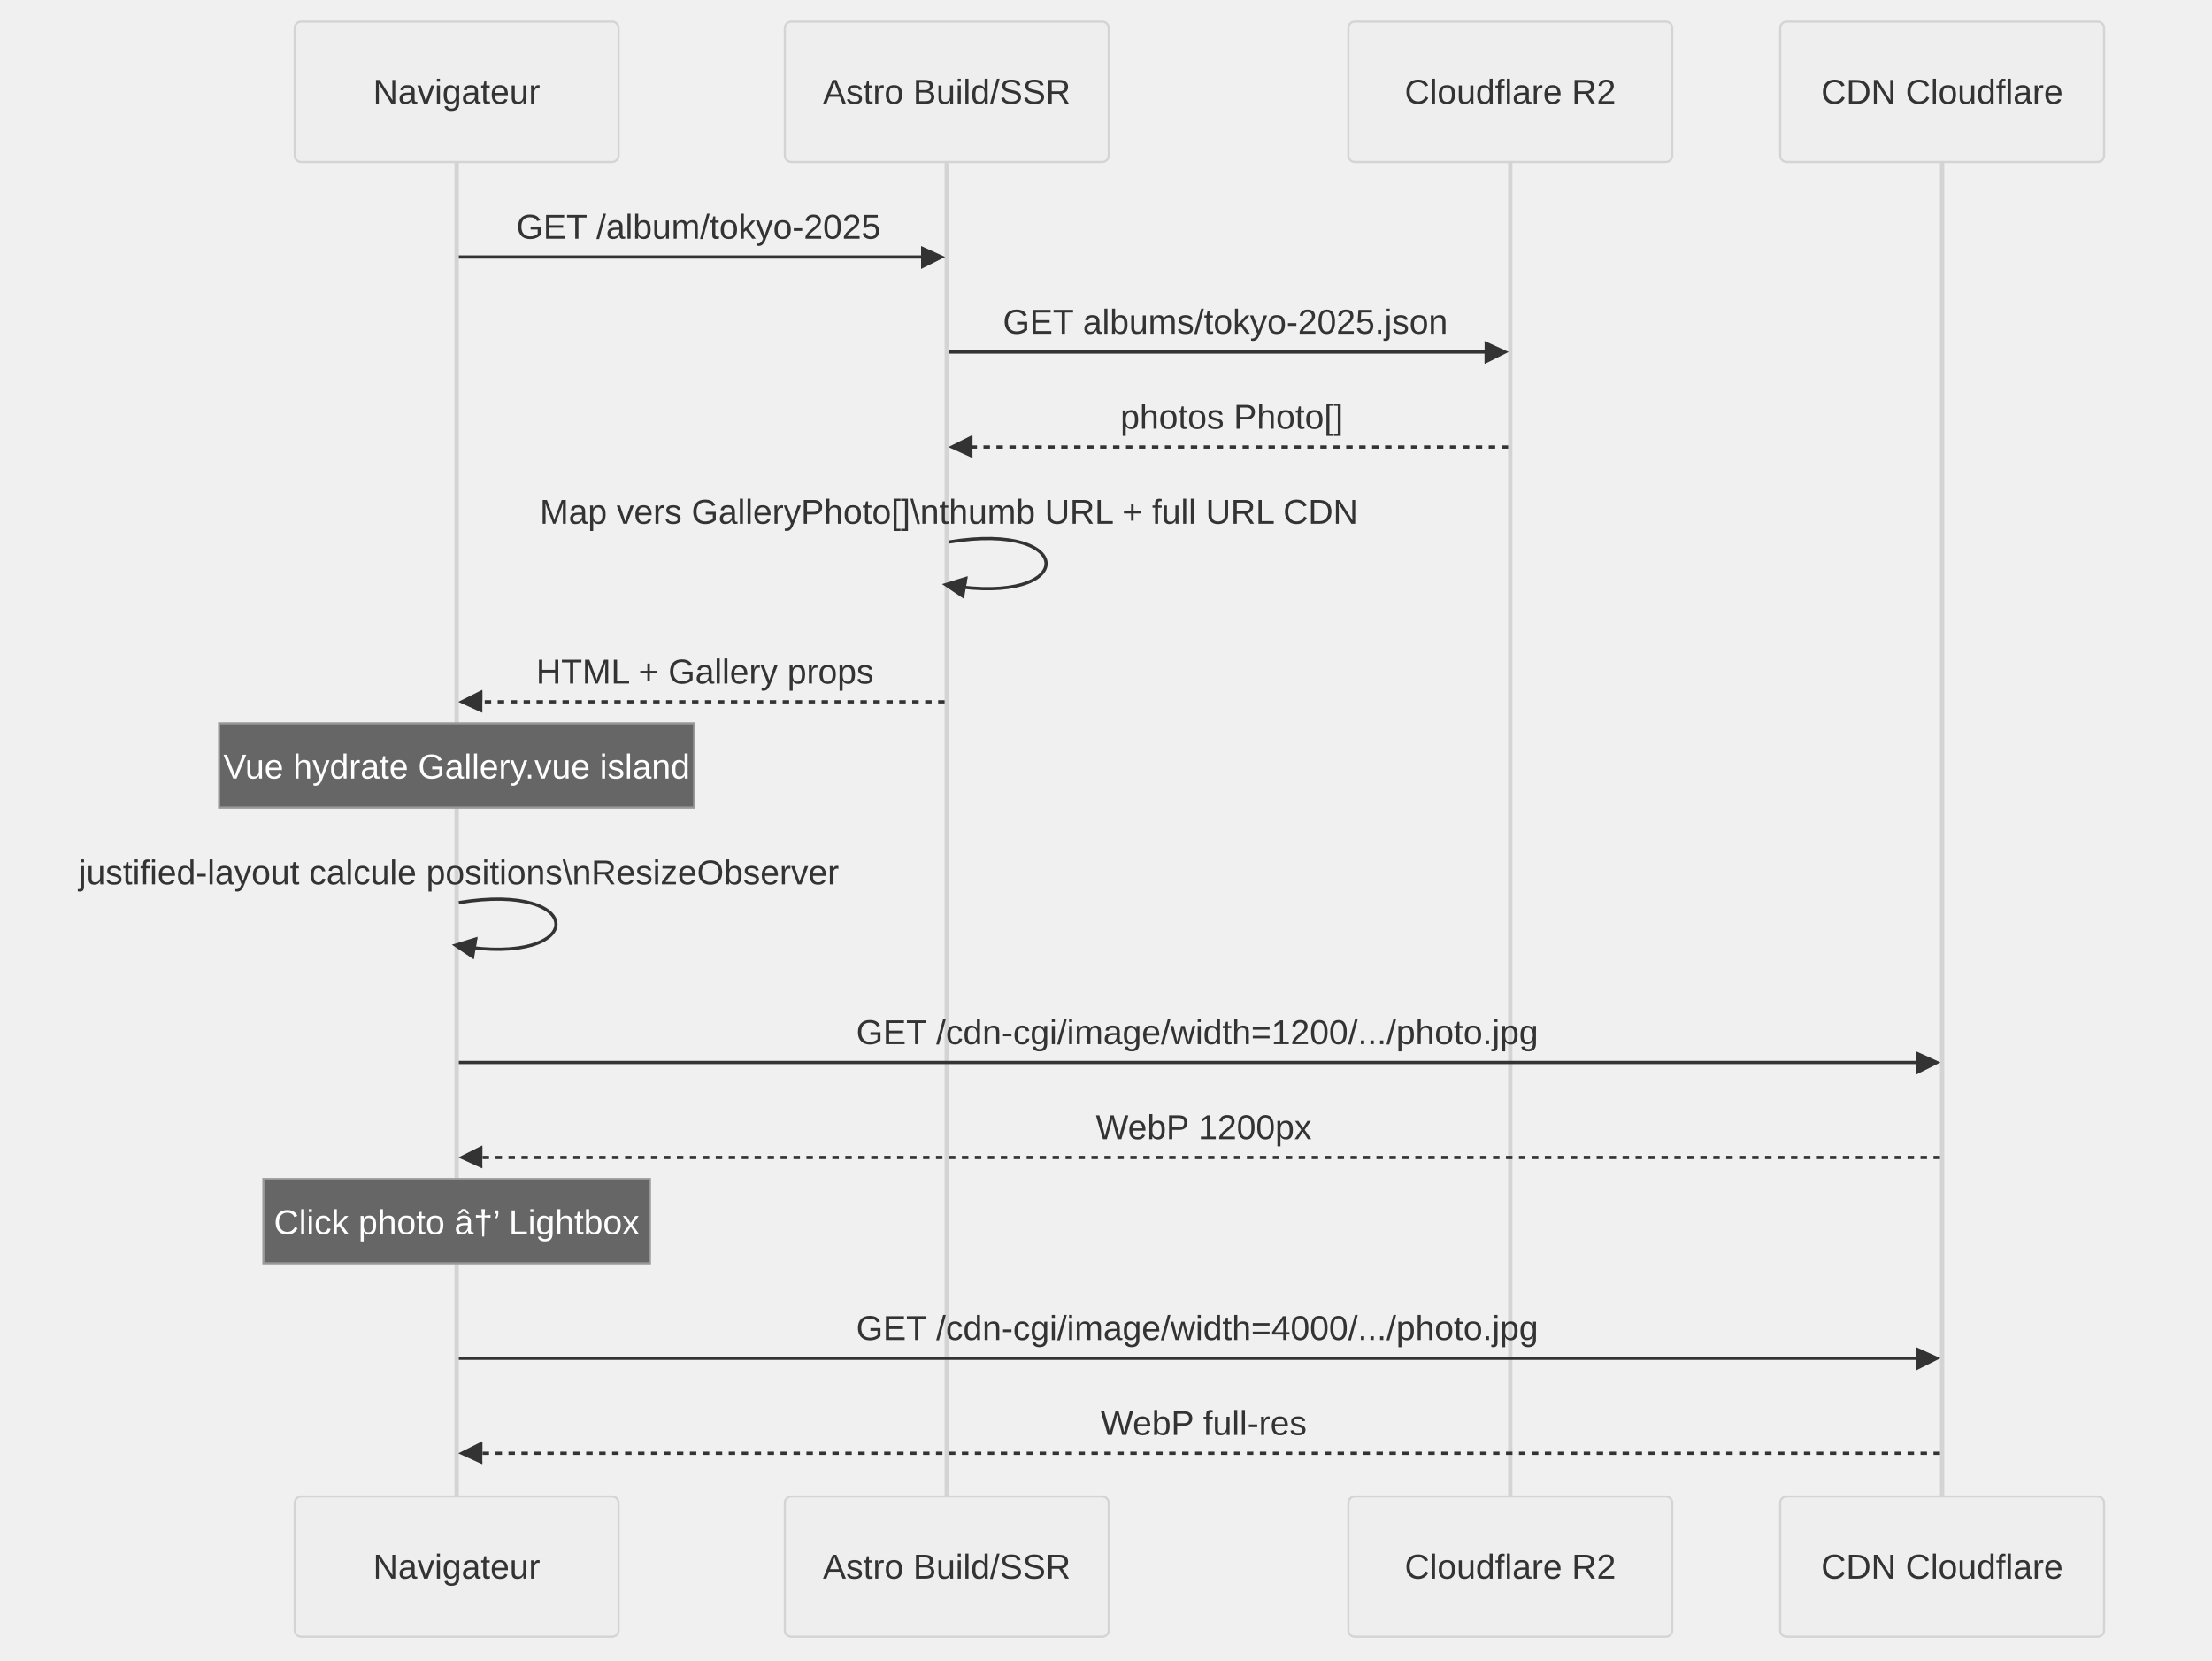
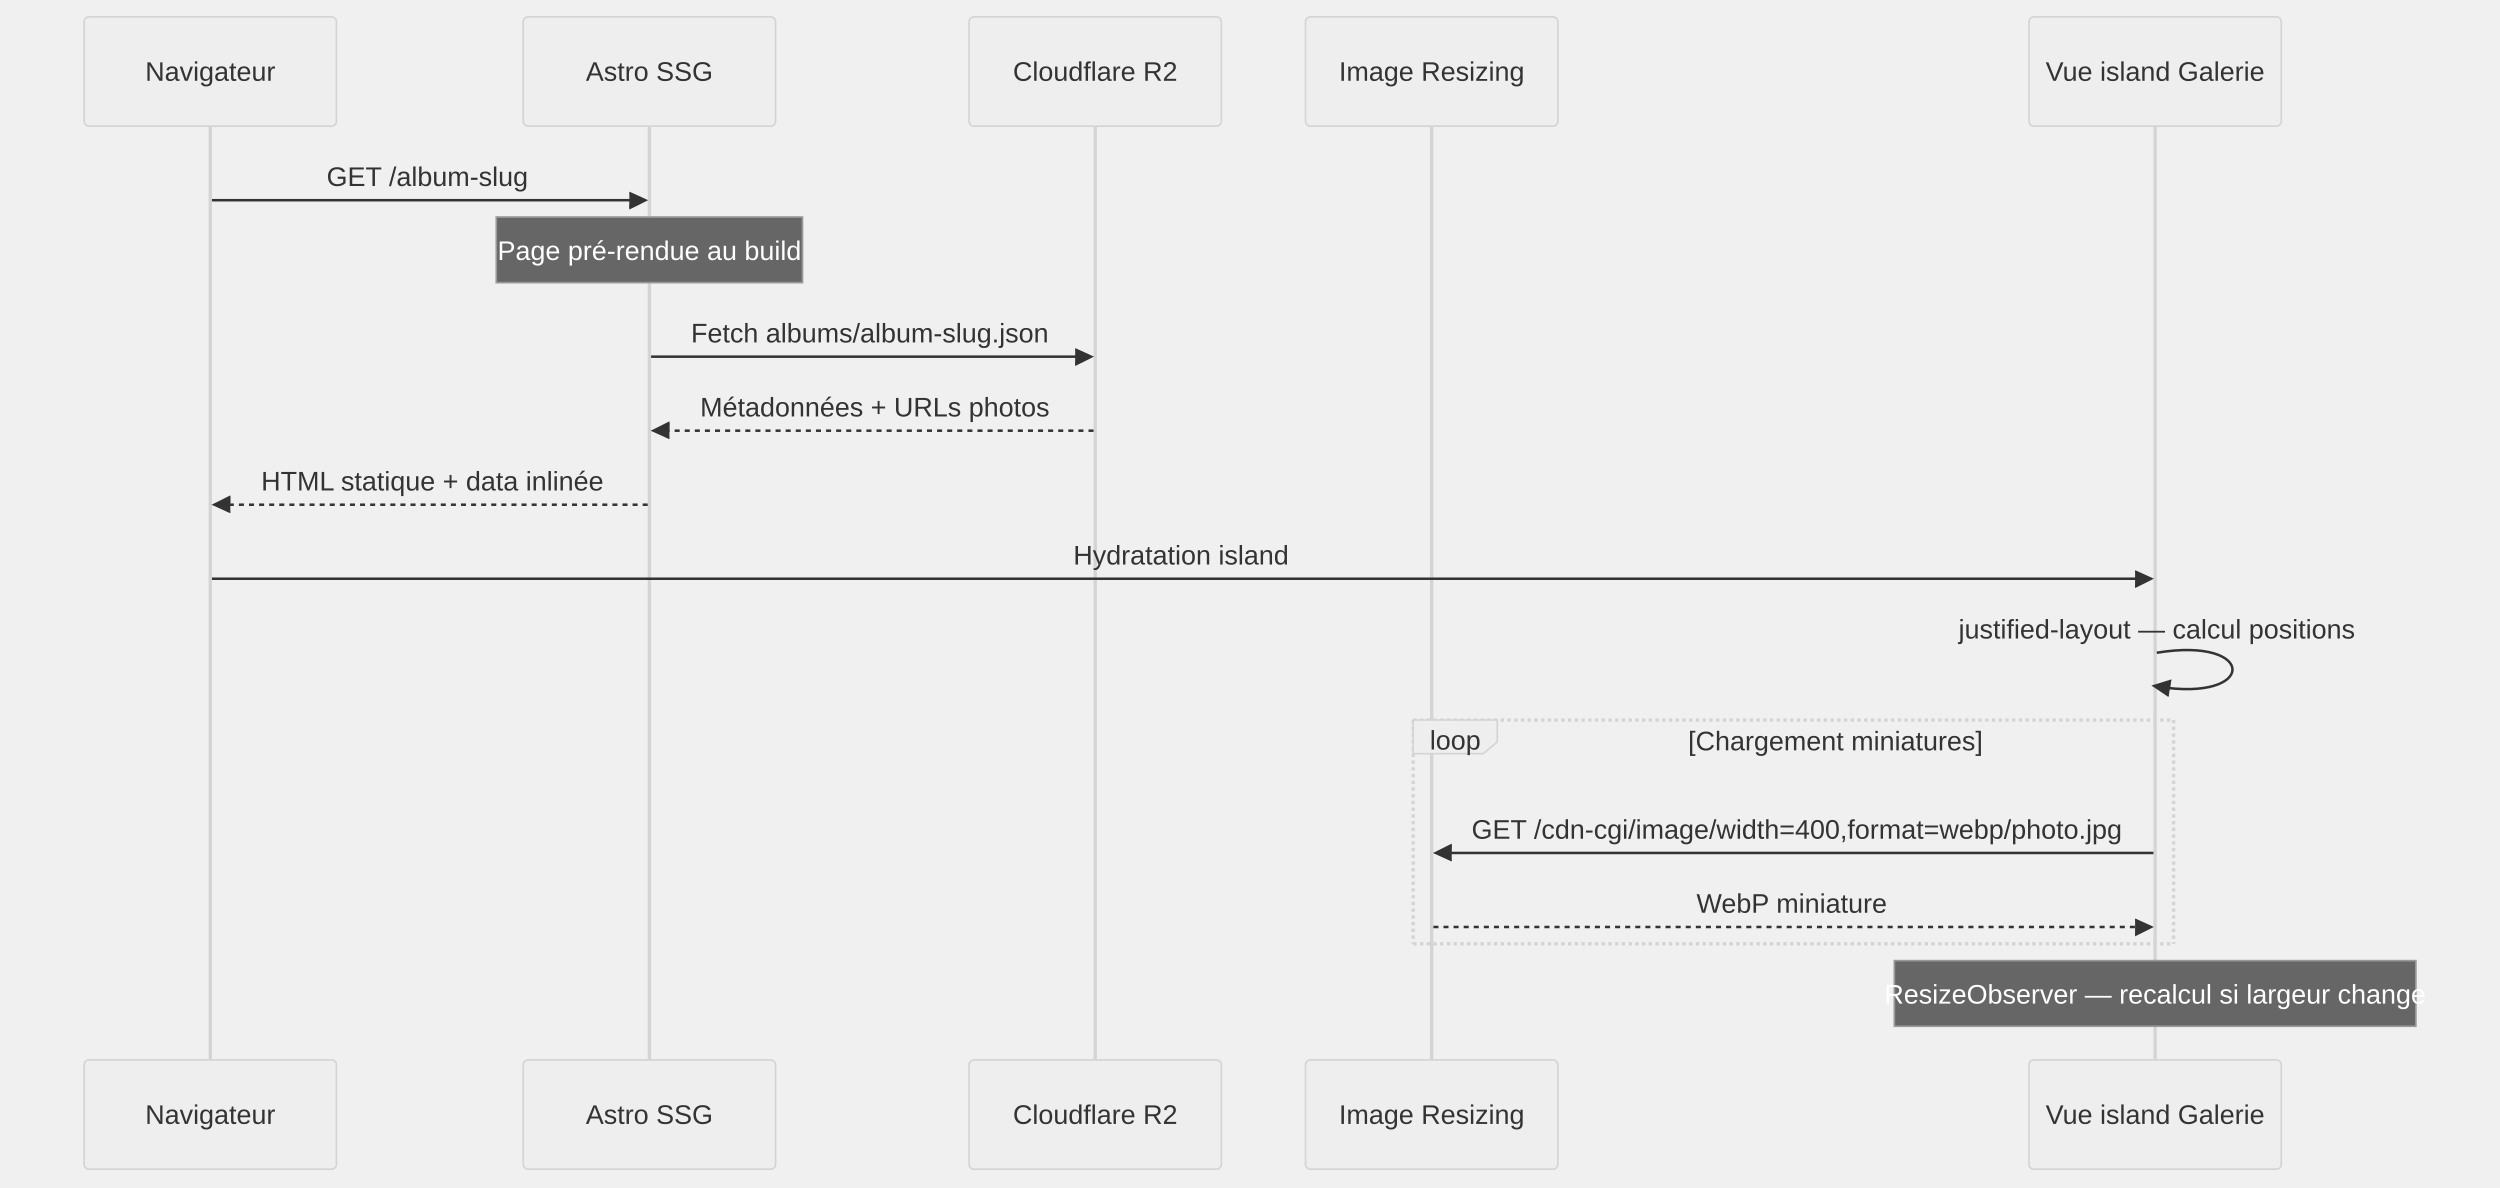
- <svg xmlns="http://www.w3.org/2000/svg" id="my-svg" width="100%" style="max-width: 1024.5px; background-color: transparent;" viewBox="-136.5 -10 1024.5 769" role="graphics-document document" aria-roledescription="sequence">
+ <svg xmlns="http://www.w3.org/2000/svg" id="my-svg" width="100%" style="max-width: 1486px; background-color: white;" viewBox="-50 -10 1486 706" role="graphics-document document" aria-roledescription="sequence">
  <g>
-     <rect x="688" y="683" fill="#eaeaea" stroke="#666" width="150" height="65" name="CDN" rx="3" ry="3" class="actor actor-bottom" />
-     <text x="763" y="715.5" dominant-baseline="central" alignment-baseline="central" class="actor actor-box" style="text-anchor: middle; font-size: 16px; font-weight: 400;">
-       <tspan x="763" dy="0">CDN Cloudflare</tspan>
+     <rect x="1156" y="620" fill="#eaeaea" stroke="#666" width="150" height="65" name="VUE" rx="3" ry="3" class="actor actor-bottom" />
+     <text x="1231" y="652.5" dominant-baseline="central" alignment-baseline="central" class="actor actor-box" style="text-anchor: middle; font-size: 16px; font-weight: 400;">
+       <tspan x="1231" dy="0">Vue island Galerie</tspan>
    </text>
  </g>
  <g>
-     <rect x="488" y="683" fill="#eaeaea" stroke="#666" width="150" height="65" name="R2" rx="3" ry="3" class="actor actor-bottom" />
-     <text x="563" y="715.5" dominant-baseline="central" alignment-baseline="central" class="actor actor-box" style="text-anchor: middle; font-size: 16px; font-weight: 400;">
-       <tspan x="563" dy="0">Cloudflare R2</tspan>
+     <rect x="726" y="620" fill="#eaeaea" stroke="#666" width="150" height="65" name="CF" rx="3" ry="3" class="actor actor-bottom" />
+     <text x="801" y="652.5" dominant-baseline="central" alignment-baseline="central" class="actor actor-box" style="text-anchor: middle; font-size: 16px; font-weight: 400;">
+       <tspan x="801" dy="0">Image Resizing</tspan>
    </text>
  </g>
  <g>
-     <rect x="227" y="683" fill="#eaeaea" stroke="#666" width="150" height="65" name="Astro" rx="3" ry="3" class="actor actor-bottom" />
-     <text x="302" y="715.5" dominant-baseline="central" alignment-baseline="central" class="actor actor-box" style="text-anchor: middle; font-size: 16px; font-weight: 400;">
-       <tspan x="302" dy="0">Astro Build/SSR</tspan>
+     <rect x="526" y="620" fill="#eaeaea" stroke="#666" width="150" height="65" name="R2" rx="3" ry="3" class="actor actor-bottom" />
+     <text x="601" y="652.5" dominant-baseline="central" alignment-baseline="central" class="actor actor-box" style="text-anchor: middle; font-size: 16px; font-weight: 400;">
+       <tspan x="601" dy="0">Cloudflare R2</tspan>
    </text>
  </g>
  <g>
-     <rect x="0" y="683" fill="#eaeaea" stroke="#666" width="150" height="65" name="Browser" rx="3" ry="3" class="actor actor-bottom" />
-     <text x="75" y="715.5" dominant-baseline="central" alignment-baseline="central" class="actor actor-box" style="text-anchor: middle; font-size: 16px; font-weight: 400;">
+     <rect x="261" y="620" fill="#eaeaea" stroke="#666" width="150" height="65" name="A" rx="3" ry="3" class="actor actor-bottom" />
+     <text x="336" y="652.5" dominant-baseline="central" alignment-baseline="central" class="actor actor-box" style="text-anchor: middle; font-size: 16px; font-weight: 400;">
+       <tspan x="336" dy="0">Astro SSG</tspan>
+     </text>
+   </g>
+   <g>
+     <rect x="0" y="620" fill="#eaeaea" stroke="#666" width="150" height="65" name="B" rx="3" ry="3" class="actor actor-bottom" />
+     <text x="75" y="652.5" dominant-baseline="central" alignment-baseline="central" class="actor actor-box" style="text-anchor: middle; font-size: 16px; font-weight: 400;">
      <tspan x="75" dy="0">Navigateur</tspan>
    </text>
  </g>
  <g>
-     <line id="actor3" x1="763" y1="65" x2="763" y2="683" class="actor-line 200" stroke-width="0.5px" stroke="#999" name="CDN" data-et="life-line" data-id="CDN" />
-     <g id="root-3" data-et="participant" data-type="participant" data-id="CDN">
-       <rect x="688" y="0" fill="#eaeaea" stroke="#666" width="150" height="65" name="CDN" rx="3" ry="3" class="actor actor-top" />
-       <text x="763" y="32.5" dominant-baseline="central" alignment-baseline="central" class="actor actor-box" style="text-anchor: middle; font-size: 16px; font-weight: 400;">
-         <tspan x="763" dy="0">CDN Cloudflare</tspan>
+     <line id="actor4" x1="1231" y1="65" x2="1231" y2="620" class="actor-line 200" stroke-width="0.5px" stroke="#999" name="VUE" data-et="life-line" data-id="VUE" />
+     <g id="root-4" data-et="participant" data-type="participant" data-id="VUE">
+       <rect x="1156" y="0" fill="#eaeaea" stroke="#666" width="150" height="65" name="VUE" rx="3" ry="3" class="actor actor-top" />
+       <text x="1231" y="32.5" dominant-baseline="central" alignment-baseline="central" class="actor actor-box" style="text-anchor: middle; font-size: 16px; font-weight: 400;">
+         <tspan x="1231" dy="0">Vue island Galerie</tspan>
      </text>
    </g>
  </g>
  <g>
-     <line id="actor2" x1="563" y1="65" x2="563" y2="683" class="actor-line 200" stroke-width="0.5px" stroke="#999" name="R2" data-et="life-line" data-id="R2" />
-     <g id="root-2" data-et="participant" data-type="participant" data-id="R2">
-       <rect x="488" y="0" fill="#eaeaea" stroke="#666" width="150" height="65" name="R2" rx="3" ry="3" class="actor actor-top" />
-       <text x="563" y="32.5" dominant-baseline="central" alignment-baseline="central" class="actor actor-box" style="text-anchor: middle; font-size: 16px; font-weight: 400;">
-         <tspan x="563" dy="0">Cloudflare R2</tspan>
+     <line id="actor3" x1="801" y1="65" x2="801" y2="620" class="actor-line 200" stroke-width="0.5px" stroke="#999" name="CF" data-et="life-line" data-id="CF" />
+     <g id="root-3" data-et="participant" data-type="participant" data-id="CF">
+       <rect x="726" y="0" fill="#eaeaea" stroke="#666" width="150" height="65" name="CF" rx="3" ry="3" class="actor actor-top" />
+       <text x="801" y="32.5" dominant-baseline="central" alignment-baseline="central" class="actor actor-box" style="text-anchor: middle; font-size: 16px; font-weight: 400;">
+         <tspan x="801" dy="0">Image Resizing</tspan>
      </text>
    </g>
  </g>
  <g>
-     <line id="actor1" x1="302" y1="65" x2="302" y2="683" class="actor-line 200" stroke-width="0.5px" stroke="#999" name="Astro" data-et="life-line" data-id="Astro" />
-     <g id="root-1" data-et="participant" data-type="participant" data-id="Astro">
-       <rect x="227" y="0" fill="#eaeaea" stroke="#666" width="150" height="65" name="Astro" rx="3" ry="3" class="actor actor-top" />
-       <text x="302" y="32.5" dominant-baseline="central" alignment-baseline="central" class="actor actor-box" style="text-anchor: middle; font-size: 16px; font-weight: 400;">
-         <tspan x="302" dy="0">Astro Build/SSR</tspan>
+     <line id="actor2" x1="601" y1="65" x2="601" y2="620" class="actor-line 200" stroke-width="0.5px" stroke="#999" name="R2" data-et="life-line" data-id="R2" />
+     <g id="root-2" data-et="participant" data-type="participant" data-id="R2">
+       <rect x="526" y="0" fill="#eaeaea" stroke="#666" width="150" height="65" name="R2" rx="3" ry="3" class="actor actor-top" />
+       <text x="601" y="32.5" dominant-baseline="central" alignment-baseline="central" class="actor actor-box" style="text-anchor: middle; font-size: 16px; font-weight: 400;">
+         <tspan x="601" dy="0">Cloudflare R2</tspan>
      </text>
    </g>
  </g>
  <g>
-     <line id="actor0" x1="75" y1="65" x2="75" y2="683" class="actor-line 200" stroke-width="0.5px" stroke="#999" name="Browser" data-et="life-line" data-id="Browser" />
-     <g id="root-0" data-et="participant" data-type="participant" data-id="Browser">
-       <rect x="0" y="0" fill="#eaeaea" stroke="#666" width="150" height="65" name="Browser" rx="3" ry="3" class="actor actor-top" />
+     <line id="actor1" x1="336" y1="65" x2="336" y2="620" class="actor-line 200" stroke-width="0.5px" stroke="#999" name="A" data-et="life-line" data-id="A" />
+     <g id="root-1" data-et="participant" data-type="participant" data-id="A">
+       <rect x="261" y="0" fill="#eaeaea" stroke="#666" width="150" height="65" name="A" rx="3" ry="3" class="actor actor-top" />
+       <text x="336" y="32.5" dominant-baseline="central" alignment-baseline="central" class="actor actor-box" style="text-anchor: middle; font-size: 16px; font-weight: 400;">
+         <tspan x="336" dy="0">Astro SSG</tspan>
+       </text>
+     </g>
+   </g>
+   <g>
+     <line id="actor0" x1="75" y1="65" x2="75" y2="620" class="actor-line 200" stroke-width="0.5px" stroke="#999" name="B" data-et="life-line" data-id="B" />
+     <g id="root-0" data-et="participant" data-type="participant" data-id="B">
+       <rect x="0" y="0" fill="#eaeaea" stroke="#666" width="150" height="65" name="B" rx="3" ry="3" class="actor actor-top" />
      <text x="75" y="32.5" dominant-baseline="central" alignment-baseline="central" class="actor actor-box" style="text-anchor: middle; font-size: 16px; font-weight: 400;">
        <tspan x="75" dy="0">Navigateur</tspan>
      </text>
    </g>
  </g>
  <style>#my-svg{font-family:"trebuchet ms",verdana,arial,sans-serif;font-size:16px;fill:#000000;}@keyframes edge-animation-frame{from{stroke-dashoffset:0;}}@keyframes dash{to{stroke-dashoffset:0;}}#my-svg .edge-animation-slow{stroke-dasharray:9,5!important;stroke-dashoffset:900;animation:dash 50s linear infinite;stroke-linecap:round;}#my-svg .edge-animation-fast{stroke-dasharray:9,5!important;stroke-dashoffset:900;animation:dash 20s linear infinite;stroke-linecap:round;}#my-svg .error-icon{fill:#552222;}#my-svg .error-text{fill:#552222;stroke:#552222;}#my-svg .edge-thickness-normal{stroke-width:1px;}#my-svg .edge-thickness-thick{stroke-width:3.5px;}#my-svg .edge-pattern-solid{stroke-dasharray:0;}#my-svg .edge-thickness-invisible{stroke-width:0;fill:none;}#my-svg .edge-pattern-dashed{stroke-dasharray:3;}#my-svg .edge-pattern-dotted{stroke-dasharray:2;}#my-svg .marker{fill:#666;stroke:#666;}#my-svg .marker.cross{stroke:#666;}#my-svg svg{font-family:"trebuchet ms",verdana,arial,sans-serif;font-size:16px;}#my-svg p{margin:0;}#my-svg .actor{stroke:hsl(0, 0%, 83%);fill:#eee;stroke-width:1;}#my-svg rect.actor.outer-path[data-look="neo"]{filter:drop-shadow( 1px 2px 2px rgba(185,185,185,1));}#my-svg rect.note[data-look="neo"]{stroke:#999;fill:#666;filter:drop-shadow( 1px 2px 2px rgba(185,185,185,1));}#my-svg text.actor&gt;tspan{fill:#333;stroke:none;}#my-svg .actor-line{stroke:hsl(0, 0%, 83%);}#my-svg .innerArc{stroke-width:1.5;stroke-dasharray:none;}#my-svg .messageLine0{stroke-width:1.5;stroke-dasharray:none;stroke:#333;}#my-svg .messageLine1{stroke-width:1.5;stroke-dasharray:2,2;stroke:#333;}#my-svg [id$="-arrowhead"] path{fill:#333;stroke:#333;}#my-svg .sequenceNumber{fill:white;}#my-svg [id$="-sequencenumber"]{fill:#333;}#my-svg [id$="-crosshead"] path{fill:#333;stroke:#333;}#my-svg .messageText{fill:#333;stroke:none;}#my-svg .labelBox{stroke:hsl(0, 0%, 83%);fill:#eee;filter:none;}#my-svg .labelText,#my-svg .labelText&gt;tspan{fill:#333;stroke:none;}#my-svg .loopText,#my-svg .loopText&gt;tspan{fill:#333;stroke:none;}#my-svg .sectionTitle,#my-svg .sectionTitle&gt;tspan{fill:#333;stroke:none;}#my-svg .loopLine{stroke-width:2px;stroke-dasharray:2,2;stroke:hsl(0, 0%, 83%);fill:hsl(0, 0%, 83%);}#my-svg .note{stroke:#999;fill:#666;}#my-svg .noteText,#my-svg .noteText&gt;tspan{fill:#fff;stroke:none;font-weight:normal;}#my-svg .activation0{fill:#f4f4f4;stroke:#666;}#my-svg .activation1{fill:#f4f4f4;stroke:#666;}#my-svg .activation2{fill:#f4f4f4;stroke:#666;}#my-svg .actorPopupMenu{position:absolute;}#my-svg .actorPopupMenuPanel{position:absolute;fill:#eee;box-shadow:0px 8px 16px 0px rgba(0,0,0,0.2);filter:drop-shadow(3px 5px 2px rgb(0 0 0 / 0.4));}#my-svg .actor-man circle,#my-svg line{fill:#eee;stroke-width:2px;}#my-svg g rect.rect{filter:drop-shadow( 1px 2px 2px rgba(185,185,185,1));stroke:#999;}#my-svg .node .neo-node{stroke:#999;}#my-svg [data-look="neo"].node rect,#my-svg [data-look="neo"].cluster rect,#my-svg [data-look="neo"].node polygon{stroke:url(#my-svg-gradient);filter:drop-shadow( 1px 2px 2px rgba(185,185,185,1));}#my-svg [data-look="neo"].node path{stroke:url(#my-svg-gradient);stroke-width:1px;}#my-svg [data-look="neo"].node .outer-path{filter:drop-shadow( 1px 2px 2px rgba(185,185,185,1));}#my-svg [data-look="neo"].node .neo-line path{stroke:#999;filter:none;}#my-svg [data-look="neo"].node circle{stroke:url(#my-svg-gradient);filter:drop-shadow( 1px 2px 2px rgba(185,185,185,1));}#my-svg [data-look="neo"].node circle .state-start{fill:#000000;}#my-svg [data-look="neo"].icon-shape .icon{fill:url(#my-svg-gradient);filter:drop-shadow( 1px 2px 2px rgba(185,185,185,1));}#my-svg [data-look="neo"].icon-shape .icon-neo path{stroke:url(#my-svg-gradient);filter:drop-shadow( 1px 2px 2px rgba(185,185,185,1));}#my-svg :root{--mermaid-font-family:"trebuchet ms",verdana,arial,sans-serif;}</style>
  <g />
  <defs>
    <symbol id="my-svg-computer" width="24" height="24">
      <path transform="scale(.5)" d="M2 2v13h20v-13h-20zm18 11h-16v-9h16v9zm-10.228 6l.466-1h3.524l.467 1h-4.457zm14.228 3h-24l2-6h2.104l-1.33 4h18.45l-1.297-4h2.073l2 6zm-5-10h-14v-7h14v7z" />
    </symbol>
  </defs>
  <defs>
    <symbol id="my-svg-database" fill-rule="evenodd" clip-rule="evenodd">
      <path transform="scale(.5)" d="M12.258.001l.256.004.255.005.253.008.251.01.249.012.247.015.246.016.242.019.241.02.239.023.236.024.233.027.231.028.229.031.225.032.223.034.22.036.217.038.214.04.211.041.208.043.205.045.201.046.198.048.194.05.191.051.187.053.183.054.18.056.175.057.172.059.168.06.163.061.16.063.155.064.15.066.074.033.073.033.071.034.07.034.069.035.068.035.067.035.066.035.064.036.064.036.062.036.06.036.06.037.058.037.058.037.055.038.055.038.053.038.052.038.051.039.05.039.048.039.047.039.045.04.044.04.043.04.041.04.04.041.039.041.037.041.036.041.034.041.033.042.032.042.03.042.029.042.027.042.026.043.024.043.023.043.021.043.02.043.018.044.017.043.015.044.013.044.012.044.011.045.009.044.007.045.006.045.004.045.002.045.001.045v17l-.001.045-.002.045-.004.045-.006.045-.007.045-.009.044-.011.045-.012.044-.013.044-.015.044-.017.043-.018.044-.02.043-.021.043-.023.043-.024.043-.026.043-.027.042-.029.042-.03.042-.032.042-.033.042-.034.041-.036.041-.037.041-.039.041-.04.041-.041.04-.043.04-.044.04-.045.04-.047.039-.048.039-.05.039-.051.039-.052.038-.053.038-.055.038-.055.038-.058.037-.058.037-.06.037-.06.036-.062.036-.064.036-.064.036-.066.035-.067.035-.068.035-.069.035-.07.034-.071.034-.073.033-.074.033-.15.066-.155.064-.16.063-.163.061-.168.06-.172.059-.175.057-.18.056-.183.054-.187.053-.191.051-.194.05-.198.048-.201.046-.205.045-.208.043-.211.041-.214.04-.217.038-.22.036-.223.034-.225.032-.229.031-.231.028-.233.027-.236.024-.239.023-.241.02-.242.019-.246.016-.247.015-.249.012-.251.01-.253.008-.255.005-.256.004-.258.001-.258-.001-.256-.004-.255-.005-.253-.008-.251-.01-.249-.012-.247-.015-.245-.016-.243-.019-.241-.02-.238-.023-.236-.024-.234-.027-.231-.028-.228-.031-.226-.032-.223-.034-.22-.036-.217-.038-.214-.04-.211-.041-.208-.043-.204-.045-.201-.046-.198-.048-.195-.05-.19-.051-.187-.053-.184-.054-.179-.056-.176-.057-.172-.059-.167-.06-.164-.061-.159-.063-.155-.064-.151-.066-.074-.033-.072-.033-.072-.034-.07-.034-.069-.035-.068-.035-.067-.035-.066-.035-.064-.036-.063-.036-.062-.036-.061-.036-.06-.037-.058-.037-.057-.037-.056-.038-.055-.038-.053-.038-.052-.038-.051-.039-.049-.039-.049-.039-.046-.039-.046-.04-.044-.04-.043-.04-.041-.04-.04-.041-.039-.041-.037-.041-.036-.041-.034-.041-.033-.042-.032-.042-.03-.042-.029-.042-.027-.042-.026-.043-.024-.043-.023-.043-.021-.043-.02-.043-.018-.044-.017-.043-.015-.044-.013-.044-.012-.044-.011-.045-.009-.044-.007-.045-.006-.045-.004-.045-.002-.045-.001-.045v-17l.001-.045.002-.045.004-.045.006-.045.007-.045.009-.044.011-.045.012-.044.013-.044.015-.044.017-.043.018-.044.02-.043.021-.043.023-.043.024-.043.026-.043.027-.042.029-.042.03-.042.032-.042.033-.042.034-.041.036-.041.037-.041.039-.041.04-.041.041-.04.043-.04.044-.04.046-.04.046-.039.049-.039.049-.039.051-.039.052-.038.053-.038.055-.038.056-.038.057-.037.058-.037.06-.037.061-.036.062-.036.063-.036.064-.036.066-.035.067-.035.068-.035.069-.035.07-.034.072-.034.072-.033.074-.033.151-.066.155-.064.159-.063.164-.061.167-.06.172-.059.176-.057.179-.056.184-.054.187-.053.19-.051.195-.05.198-.048.201-.046.204-.045.208-.043.211-.041.214-.04.217-.038.22-.036.223-.034.226-.032.228-.031.231-.028.234-.027.236-.024.238-.023.241-.02.243-.019.245-.016.247-.015.249-.012.251-.01.253-.008.255-.005.256-.004.258-.001.258.001zm-9.258 20.499v.01l.001.021.003.021.004.022.005.021.006.022.007.022.009.023.01.022.011.023.012.023.013.023.015.023.016.024.017.023.018.024.019.024.021.024.022.025.023.024.024.025.052.049.056.05.061.051.066.051.07.051.075.051.079.052.084.052.088.052.092.052.097.052.102.051.105.052.11.052.114.051.119.051.123.051.127.05.131.05.135.05.139.048.144.049.147.047.152.047.155.047.16.045.163.045.167.043.171.043.176.041.178.041.183.039.187.039.19.037.194.035.197.035.202.033.204.031.209.03.212.029.216.027.219.025.222.024.226.021.23.02.233.018.236.016.24.015.243.012.246.01.249.008.253.005.256.004.259.001.26-.001.257-.004.254-.005.25-.008.247-.011.244-.012.241-.014.237-.016.233-.018.231-.021.226-.021.224-.024.22-.026.216-.027.212-.028.21-.031.205-.031.202-.034.198-.034.194-.036.191-.037.187-.039.183-.04.179-.04.175-.042.172-.043.168-.044.163-.045.16-.046.155-.046.152-.047.148-.048.143-.049.139-.049.136-.05.131-.05.126-.05.123-.051.118-.052.114-.051.11-.052.106-.052.101-.052.096-.052.092-.052.088-.053.083-.051.079-.052.074-.052.07-.051.065-.051.06-.051.056-.05.051-.05.023-.024.023-.025.021-.024.02-.024.019-.024.018-.024.017-.024.015-.023.014-.024.013-.023.012-.023.01-.023.01-.022.008-.022.006-.022.006-.022.004-.022.004-.021.001-.021.001-.021v-4.127l-.077.055-.08.053-.083.054-.085.053-.087.052-.09.052-.093.051-.095.05-.097.05-.1.049-.102.049-.105.048-.106.047-.109.047-.111.046-.114.045-.115.045-.118.044-.12.043-.122.042-.124.042-.126.041-.128.04-.13.04-.132.038-.134.038-.135.037-.138.037-.139.035-.142.035-.143.034-.144.033-.147.032-.148.031-.15.03-.151.03-.153.029-.154.027-.156.027-.158.026-.159.025-.161.024-.162.023-.163.022-.165.021-.166.02-.167.019-.169.018-.169.017-.171.016-.173.015-.173.014-.175.013-.175.012-.177.011-.178.01-.179.008-.179.008-.181.006-.182.005-.182.004-.184.003-.184.002h-.37l-.184-.002-.184-.003-.182-.004-.182-.005-.181-.006-.179-.008-.179-.008-.178-.01-.176-.011-.176-.012-.175-.013-.173-.014-.172-.015-.171-.016-.17-.017-.169-.018-.167-.019-.166-.02-.165-.021-.163-.022-.162-.023-.161-.024-.159-.025-.157-.026-.156-.027-.155-.027-.153-.029-.151-.03-.15-.03-.148-.031-.146-.032-.145-.033-.143-.034-.141-.035-.14-.035-.137-.037-.136-.037-.134-.038-.132-.038-.13-.04-.128-.04-.126-.041-.124-.042-.122-.042-.12-.044-.117-.043-.116-.045-.113-.045-.112-.046-.109-.047-.106-.047-.105-.048-.102-.049-.1-.049-.097-.05-.095-.05-.093-.052-.09-.051-.087-.052-.085-.053-.083-.054-.08-.054-.077-.054v4.127zm0-5.654v.011l.001.021.003.021.004.021.005.022.006.022.007.022.009.022.01.022.011.023.012.023.013.023.015.024.016.023.017.024.018.024.019.024.021.024.022.024.023.025.024.024.052.05.056.05.061.05.066.051.07.051.075.052.079.051.084.052.088.052.092.052.097.052.102.052.105.052.11.051.114.051.119.052.123.05.127.051.131.05.135.049.139.049.144.048.147.048.152.047.155.046.16.045.163.045.167.044.171.042.176.042.178.04.183.04.187.038.19.037.194.036.197.034.202.033.204.032.209.03.212.028.216.027.219.025.222.024.226.022.23.02.233.018.236.016.24.014.243.012.246.01.249.008.253.006.256.003.259.001.26-.001.257-.003.254-.006.25-.008.247-.01.244-.012.241-.015.237-.016.233-.018.231-.02.226-.022.224-.024.22-.025.216-.027.212-.029.21-.03.205-.032.202-.033.198-.035.194-.036.191-.037.187-.039.183-.039.179-.041.175-.042.172-.043.168-.044.163-.045.16-.045.155-.047.152-.047.148-.048.143-.048.139-.05.136-.049.131-.05.126-.051.123-.051.118-.051.114-.052.11-.052.106-.052.101-.052.096-.052.092-.052.088-.052.083-.052.079-.052.074-.051.07-.052.065-.051.06-.05.056-.051.051-.049.023-.025.023-.024.021-.025.02-.024.019-.024.018-.024.017-.024.015-.023.014-.023.013-.024.012-.022.01-.023.01-.023.008-.022.006-.022.006-.022.004-.021.004-.022.001-.021.001-.021v-4.139l-.077.054-.08.054-.083.054-.085.052-.087.053-.09.051-.093.051-.095.051-.097.05-.1.049-.102.049-.105.048-.106.047-.109.047-.111.046-.114.045-.115.044-.118.044-.12.044-.122.042-.124.042-.126.041-.128.04-.13.039-.132.039-.134.038-.135.037-.138.036-.139.036-.142.035-.143.033-.144.033-.147.033-.148.031-.15.03-.151.03-.153.028-.154.028-.156.027-.158.026-.159.025-.161.024-.162.023-.163.022-.165.021-.166.02-.167.019-.169.018-.169.017-.171.016-.173.015-.173.014-.175.013-.175.012-.177.011-.178.009-.179.009-.179.007-.181.007-.182.005-.182.004-.184.003-.184.002h-.37l-.184-.002-.184-.003-.182-.004-.182-.005-.181-.007-.179-.007-.179-.009-.178-.009-.176-.011-.176-.012-.175-.013-.173-.014-.172-.015-.171-.016-.17-.017-.169-.018-.167-.019-.166-.02-.165-.021-.163-.022-.162-.023-.161-.024-.159-.025-.157-.026-.156-.027-.155-.028-.153-.028-.151-.03-.15-.03-.148-.031-.146-.033-.145-.033-.143-.033-.141-.035-.14-.036-.137-.036-.136-.037-.134-.038-.132-.039-.13-.039-.128-.04-.126-.041-.124-.042-.122-.043-.12-.043-.117-.044-.116-.044-.113-.046-.112-.046-.109-.046-.106-.047-.105-.048-.102-.049-.1-.049-.097-.05-.095-.051-.093-.051-.09-.051-.087-.053-.085-.052-.083-.054-.08-.054-.077-.054v4.139zm0-5.666v.011l.001.02.003.022.004.021.005.022.006.021.007.022.009.023.01.022.011.023.012.023.013.023.015.023.016.024.017.024.018.023.019.024.021.025.022.024.023.024.024.025.052.05.056.05.061.05.066.051.07.051.075.052.079.051.084.052.088.052.092.052.097.052.102.052.105.051.11.052.114.051.119.051.123.051.127.05.131.05.135.05.139.049.144.048.147.048.152.047.155.046.16.045.163.045.167.043.171.043.176.042.178.04.183.04.187.038.19.037.194.036.197.034.202.033.204.032.209.03.212.028.216.027.219.025.222.024.226.021.23.02.233.018.236.017.24.014.243.012.246.01.249.008.253.006.256.003.259.001.26-.001.257-.003.254-.006.25-.008.247-.01.244-.013.241-.014.237-.016.233-.018.231-.02.226-.022.224-.024.22-.025.216-.027.212-.029.21-.03.205-.032.202-.033.198-.035.194-.036.191-.037.187-.039.183-.039.179-.041.175-.042.172-.043.168-.044.163-.045.16-.045.155-.047.152-.047.148-.048.143-.049.139-.049.136-.049.131-.051.126-.05.123-.051.118-.052.114-.051.11-.052.106-.052.101-.052.096-.052.092-.052.088-.052.083-.052.079-.052.074-.052.07-.051.065-.051.06-.051.056-.05.051-.049.023-.025.023-.025.021-.024.02-.024.019-.024.018-.024.017-.024.015-.023.014-.024.013-.023.012-.023.01-.022.01-.023.008-.022.006-.022.006-.022.004-.022.004-.021.001-.021.001-.021v-4.153l-.077.054-.08.054-.083.053-.085.053-.087.053-.09.051-.093.051-.095.051-.097.05-.1.049-.102.048-.105.048-.106.048-.109.046-.111.046-.114.046-.115.044-.118.044-.12.043-.122.043-.124.042-.126.041-.128.04-.13.039-.132.039-.134.038-.135.037-.138.036-.139.036-.142.034-.143.034-.144.033-.147.032-.148.032-.15.03-.151.03-.153.028-.154.028-.156.027-.158.026-.159.024-.161.024-.162.023-.163.023-.165.021-.166.02-.167.019-.169.018-.169.017-.171.016-.173.015-.173.014-.175.013-.175.012-.177.01-.178.01-.179.009-.179.007-.181.006-.182.006-.182.004-.184.003-.184.001-.185.001-.185-.001-.184-.001-.184-.003-.182-.004-.182-.006-.181-.006-.179-.007-.179-.009-.178-.01-.176-.01-.176-.012-.175-.013-.173-.014-.172-.015-.171-.016-.17-.017-.169-.018-.167-.019-.166-.02-.165-.021-.163-.023-.162-.023-.161-.024-.159-.024-.157-.026-.156-.027-.155-.028-.153-.028-.151-.03-.15-.03-.148-.032-.146-.032-.145-.033-.143-.034-.141-.034-.14-.036-.137-.036-.136-.037-.134-.038-.132-.039-.13-.039-.128-.041-.126-.041-.124-.041-.122-.043-.12-.043-.117-.044-.116-.044-.113-.046-.112-.046-.109-.046-.106-.048-.105-.048-.102-.048-.1-.05-.097-.049-.095-.051-.093-.051-.09-.052-.087-.052-.085-.053-.083-.053-.08-.054-.077-.054v4.153zm8.74-8.179l-.257.004-.254.005-.25.008-.247.011-.244.012-.241.014-.237.016-.233.018-.231.021-.226.022-.224.023-.22.026-.216.027-.212.028-.21.031-.205.032-.202.033-.198.034-.194.036-.191.038-.187.038-.183.04-.179.041-.175.042-.172.043-.168.043-.163.045-.16.046-.155.046-.152.048-.148.048-.143.048-.139.049-.136.05-.131.05-.126.051-.123.051-.118.051-.114.052-.11.052-.106.052-.101.052-.096.052-.092.052-.088.052-.083.052-.079.052-.074.051-.07.052-.065.051-.06.05-.056.05-.051.05-.023.025-.023.024-.021.024-.02.025-.019.024-.018.024-.017.023-.015.024-.014.023-.013.023-.012.023-.01.023-.01.022-.008.022-.006.023-.006.021-.004.022-.004.021-.001.021-.001.021.001.021.001.021.004.021.004.022.006.021.006.023.008.022.01.022.01.023.012.023.013.023.014.023.015.024.017.023.018.024.019.024.02.025.021.024.023.024.023.025.051.05.056.05.06.05.065.051.07.052.074.051.079.052.083.052.088.052.092.052.096.052.101.052.106.052.11.052.114.052.118.051.123.051.126.051.131.05.136.05.139.049.143.048.148.048.152.048.155.046.16.046.163.045.168.043.172.043.175.042.179.041.183.04.187.038.191.038.194.036.198.034.202.033.205.032.21.031.212.028.216.027.22.026.224.023.226.022.231.021.233.018.237.016.241.014.244.012.247.011.25.008.254.005.257.004.26.001.26-.001.257-.004.254-.005.25-.008.247-.011.244-.012.241-.014.237-.016.233-.018.231-.021.226-.022.224-.023.22-.026.216-.027.212-.028.21-.031.205-.032.202-.033.198-.034.194-.036.191-.038.187-.038.183-.04.179-.041.175-.042.172-.043.168-.043.163-.045.16-.046.155-.046.152-.048.148-.048.143-.048.139-.049.136-.05.131-.05.126-.051.123-.051.118-.051.114-.052.11-.052.106-.052.101-.052.096-.052.092-.052.088-.052.083-.052.079-.052.074-.051.07-.052.065-.051.06-.05.056-.05.051-.05.023-.025.023-.024.021-.024.02-.025.019-.024.018-.024.017-.023.015-.024.014-.023.013-.023.012-.023.01-.023.01-.022.008-.022.006-.023.006-.021.004-.022.004-.021.001-.021.001-.021-.001-.021-.001-.021-.004-.021-.004-.022-.006-.021-.006-.023-.008-.022-.01-.022-.01-.023-.012-.023-.013-.023-.014-.023-.015-.024-.017-.023-.018-.024-.019-.024-.02-.025-.021-.024-.023-.024-.023-.025-.051-.05-.056-.05-.06-.05-.065-.051-.07-.052-.074-.051-.079-.052-.083-.052-.088-.052-.092-.052-.096-.052-.101-.052-.106-.052-.11-.052-.114-.052-.118-.051-.123-.051-.126-.051-.131-.05-.136-.05-.139-.049-.143-.048-.148-.048-.152-.048-.155-.046-.16-.046-.163-.045-.168-.043-.172-.043-.175-.042-.179-.041-.183-.04-.187-.038-.191-.038-.194-.036-.198-.034-.202-.033-.205-.032-.21-.031-.212-.028-.216-.027-.22-.026-.224-.023-.226-.022-.231-.021-.233-.018-.237-.016-.241-.014-.244-.012-.247-.011-.25-.008-.254-.005-.257-.004-.26-.001-.26.001z" />
    </symbol>
  </defs>
  <defs>
    <symbol id="my-svg-clock" width="24" height="24">
      <path transform="scale(.5)" d="M12 2c5.514 0 10 4.486 10 10s-4.486 10-10 10-10-4.486-10-10 4.486-10 10-10zm0-2c-6.627 0-12 5.373-12 12s5.373 12 12 12 12-5.373 12-12-5.373-12-12-12zm5.848 12.459c.202.038.202.333.001.372-1.907.361-6.045 1.111-6.547 1.111-.719 0-1.301-.582-1.301-1.301 0-.512.77-5.447 1.125-7.445.034-.192.312-.181.343.014l.985 6.238 5.394 1.011z" />
    </symbol>
  </defs>
  <defs>
    <marker id="my-svg-arrowhead" refX="7.9" refY="5" markerUnits="userSpaceOnUse" markerWidth="12" markerHeight="12" orient="auto-start-reverse">
      <path d="M -1 0 L 10 5 L 0 10 z" />
    </marker>
  </defs>
  <defs>
    <marker id="my-svg-crosshead" markerWidth="15" markerHeight="8" orient="auto" refX="4" refY="4.5">
      <path fill="none" stroke="#000000" stroke-width="1pt" d="M 1,2 L 6,7 M 6,2 L 1,7" style="stroke-dasharray: 0, 0;" />
    </marker>
  </defs>
  <defs>
    <marker id="my-svg-filled-head" refX="15.5" refY="7" markerWidth="20" markerHeight="28" orient="auto">
      <path d="M 18,7 L9,13 L14,7 L9,1 Z" />
    </marker>
  </defs>
  <defs>
    <marker id="my-svg-sequencenumber" refX="15" refY="15" markerWidth="60" markerHeight="40" orient="auto">
      <circle cx="15" cy="15" r="6" />
    </marker>
  </defs>
  <defs>
    <marker id="my-svg-solidTopArrowHead" refX="7.9" refY="7.25" markerUnits="userSpaceOnUse" markerWidth="12" markerHeight="12" orient="auto-start-reverse">
      <path d="M 0 0 L 10 8 L 0 8 z" />
    </marker>
  </defs>
  <defs>
    <marker id="my-svg-solidBottomArrowHead" refX="7.9" refY="0.75" markerUnits="userSpaceOnUse" markerWidth="12" markerHeight="12" orient="auto-start-reverse">
      <path d="M 0 0 L 10 0 L 0 8 z" />
    </marker>
  </defs>
  <defs>
    <marker id="my-svg-stickTopArrowHead" refX="7.5" refY="7" markerUnits="userSpaceOnUse" markerWidth="12" markerHeight="12" orient="auto-start-reverse">
      <path d="M 0 0 L 7 7" stroke="black" stroke-width="1.5" fill="none" />
    </marker>
  </defs>
  <defs>
    <marker id="my-svg-stickBottomArrowHead" refX="7.5" refY="0" markerUnits="userSpaceOnUse" markerWidth="12" markerHeight="12" orient="auto-start-reverse">
      <path d="M 0 7 L 7 0" stroke="black" stroke-width="1.5" fill="none" />
    </marker>
  </defs>
-   <g data-et="note" data-id="i5">
-     <rect x="-35" y="325" fill="#EDF2AE" stroke="#666" width="220" height="39" class="note" />
-     <text x="75" y="330" text-anchor="middle" dominant-baseline="middle" alignment-baseline="middle" class="noteText" dy="1em" style="font-size: 16px; font-weight: 400;">
-       <tspan x="75">Vue hydrate Gallery.vue island</tspan>
+   <g data-et="note" data-id="i1">
+     <rect x="245" y="119" fill="#EDF2AE" stroke="#666" width="182" height="39" class="note" />
+     <text x="336" y="124" text-anchor="middle" dominant-baseline="middle" alignment-baseline="middle" class="noteText" dy="1em" style="font-size: 16px; font-weight: 400;">
+       <tspan x="336">Page pré-rendue au build</tspan>
    </text>
  </g>
-   <g data-et="note" data-id="i9">
-     <rect x="-14.5" y="536" fill="#EDF2AE" stroke="#666" width="179" height="39" class="note" />
-     <text x="75" y="541" text-anchor="middle" dominant-baseline="middle" alignment-baseline="middle" class="noteText" dy="1em" style="font-size: 16px; font-weight: 400;">
-       <tspan x="75">Click photo â†’ Lightbox</tspan>
+   <g data-et="control-structure" data-id="i10">
+     <line x1="790" y1="418" x2="1242" y2="418" class="loopLine" />
+     <line x1="1242" y1="418" x2="1242" y2="551" class="loopLine" />
+     <line x1="790" y1="551" x2="1242" y2="551" class="loopLine" />
+     <line x1="790" y1="418" x2="790" y2="551" class="loopLine" />
+     <polygon points="790,418 840,418 840,431 831.6,438 790,438" class="labelBox" />
+     <text x="815" y="431" text-anchor="middle" dominant-baseline="middle" alignment-baseline="middle" class="labelText" style="font-size: 16px; font-weight: 400;">loop</text>
+     <text x="1041" y="436" text-anchor="middle" class="loopText" style="font-size: 16px; font-weight: 400;">
+       <tspan x="1041">[Chargement miniatures]</tspan>
    </text>
  </g>
-   <text x="187" y="80" text-anchor="middle" dominant-baseline="middle" alignment-baseline="middle" class="messageText" dy="1em" style="font-size: 16px; font-weight: 400;">GET /album/tokyo-2025</text>
-   <line x1="76" y1="109" x2="298" y2="109" class="messageLine0" data-et="message" data-id="i0" data-from="Browser" data-to="Astro" stroke-width="2" stroke="none" marker-end="url(#my-svg-arrowhead)" style="fill: none;" />
-   <text x="431" y="124" text-anchor="middle" dominant-baseline="middle" alignment-baseline="middle" class="messageText" dy="1em" style="font-size: 16px; font-weight: 400;">GET albums/tokyo-2025.json</text>
-   <line x1="303" y1="153" x2="559" y2="153" class="messageLine0" data-et="message" data-id="i1" data-from="Astro" data-to="R2" stroke-width="2" stroke="none" marker-end="url(#my-svg-arrowhead)" style="fill: none;" />
-   <text x="434" y="168" text-anchor="middle" dominant-baseline="middle" alignment-baseline="middle" class="messageText" dy="1em" style="font-size: 16px; font-weight: 400;">photos Photo[]</text>
-   <line x1="562" y1="197" x2="306" y2="197" class="messageLine1" data-et="message" data-id="i2" data-from="R2" data-to="Astro" stroke-width="2" stroke="none" marker-end="url(#my-svg-arrowhead)" style="stroke-dasharray: 3, 3; fill: none;" />
-   <text x="303" y="212" text-anchor="middle" dominant-baseline="middle" alignment-baseline="middle" class="messageText" dy="1em" style="font-size: 16px; font-weight: 400;">Map vers GalleryPhoto[]\nthumb URL + full URL CDN</text>
-   <path d="M 303,241 C 363,231 363,271 303,261" class="messageLine0" data-et="message" data-id="i3" data-from="Astro" data-to="Astro" stroke-width="2" stroke="none" marker-end="url(#my-svg-arrowhead)" style="fill: none;" />
-   <text x="190" y="286" text-anchor="middle" dominant-baseline="middle" alignment-baseline="middle" class="messageText" dy="1em" style="font-size: 16px; font-weight: 400;">HTML + Gallery props</text>
-   <line x1="301" y1="315" x2="79" y2="315" class="messageLine1" data-et="message" data-id="i4" data-from="Astro" data-to="Browser" stroke-width="2" stroke="none" marker-end="url(#my-svg-arrowhead)" style="stroke-dasharray: 3, 3; fill: none;" />
-   <text x="76" y="379" text-anchor="middle" dominant-baseline="middle" alignment-baseline="middle" class="messageText" dy="1em" style="font-size: 16px; font-weight: 400;">justified-layout calcule positions\nResizeObserver</text>
-   <path d="M 76,408 C 136,398 136,438 76,428" class="messageLine0" data-et="message" data-id="i6" data-from="Browser" data-to="Browser" stroke-width="2" stroke="none" marker-end="url(#my-svg-arrowhead)" style="fill: none;" />
-   <text x="418" y="453" text-anchor="middle" dominant-baseline="middle" alignment-baseline="middle" class="messageText" dy="1em" style="font-size: 16px; font-weight: 400;">GET /cdn-cgi/image/width=1200/.../photo.jpg</text>
-   <line x1="76" y1="482" x2="759" y2="482" class="messageLine0" data-et="message" data-id="i7" data-from="Browser" data-to="CDN" stroke-width="2" stroke="none" marker-end="url(#my-svg-arrowhead)" style="fill: none;" />
-   <text x="421" y="497" text-anchor="middle" dominant-baseline="middle" alignment-baseline="middle" class="messageText" dy="1em" style="font-size: 16px; font-weight: 400;">WebP 1200px</text>
-   <line x1="762" y1="526" x2="79" y2="526" class="messageLine1" data-et="message" data-id="i8" data-from="CDN" data-to="Browser" stroke-width="2" stroke="none" marker-end="url(#my-svg-arrowhead)" style="stroke-dasharray: 3, 3; fill: none;" />
-   <text x="418" y="590" text-anchor="middle" dominant-baseline="middle" alignment-baseline="middle" class="messageText" dy="1em" style="font-size: 16px; font-weight: 400;">GET /cdn-cgi/image/width=4000/.../photo.jpg</text>
-   <line x1="76" y1="619" x2="759" y2="619" class="messageLine0" data-et="message" data-id="i10" data-from="Browser" data-to="CDN" stroke-width="2" stroke="none" marker-end="url(#my-svg-arrowhead)" style="fill: none;" />
-   <text x="421" y="634" text-anchor="middle" dominant-baseline="middle" alignment-baseline="middle" class="messageText" dy="1em" style="font-size: 16px; font-weight: 400;">WebP full-res</text>
-   <line x1="762" y1="663" x2="79" y2="663" class="messageLine1" data-et="message" data-id="i11" data-from="CDN" data-to="Browser" stroke-width="2" stroke="none" marker-end="url(#my-svg-arrowhead)" style="stroke-dasharray: 3, 3; fill: none;" />
+   <g data-et="note" data-id="i11">
+     <rect x="1076" y="561" fill="#EDF2AE" stroke="#666" width="310" height="39" class="note" />
+     <text x="1231" y="566" text-anchor="middle" dominant-baseline="middle" alignment-baseline="middle" class="noteText" dy="1em" style="font-size: 16px; font-weight: 400;">
+       <tspan x="1231">ResizeObserver — recalcul si largeur change</tspan>
+     </text>
+   </g>
+   <text x="204" y="80" text-anchor="middle" dominant-baseline="middle" alignment-baseline="middle" class="messageText" dy="1em" style="font-size: 16px; font-weight: 400;">GET /album-slug</text>
+   <line x1="76" y1="109" x2="332" y2="109" class="messageLine0" data-et="message" data-id="i0" data-from="B" data-to="A" stroke-width="2" stroke="none" marker-end="url(#my-svg-arrowhead)" style="fill: none;" />
+   <text x="467" y="173" text-anchor="middle" dominant-baseline="middle" alignment-baseline="middle" class="messageText" dy="1em" style="font-size: 16px; font-weight: 400;">Fetch albums/album-slug.json</text>
+   <line x1="337" y1="202" x2="597" y2="202" class="messageLine0" data-et="message" data-id="i2" data-from="A" data-to="R2" stroke-width="2" stroke="none" marker-end="url(#my-svg-arrowhead)" style="fill: none;" />
+   <text x="470" y="217" text-anchor="middle" dominant-baseline="middle" alignment-baseline="middle" class="messageText" dy="1em" style="font-size: 16px; font-weight: 400;">Métadonnées + URLs photos</text>
+   <line x1="600" y1="246" x2="340" y2="246" class="messageLine1" data-et="message" data-id="i3" data-from="R2" data-to="A" stroke-width="2" stroke="none" marker-end="url(#my-svg-arrowhead)" style="stroke-dasharray: 3, 3; fill: none;" />
+   <text x="207" y="261" text-anchor="middle" dominant-baseline="middle" alignment-baseline="middle" class="messageText" dy="1em" style="font-size: 16px; font-weight: 400;">HTML statique + data inlinée</text>
+   <line x1="335" y1="290" x2="79" y2="290" class="messageLine1" data-et="message" data-id="i4" data-from="A" data-to="B" stroke-width="2" stroke="none" marker-end="url(#my-svg-arrowhead)" style="stroke-dasharray: 3, 3; fill: none;" />
+   <text x="652" y="305" text-anchor="middle" dominant-baseline="middle" alignment-baseline="middle" class="messageText" dy="1em" style="font-size: 16px; font-weight: 400;">Hydratation island</text>
+   <line x1="76" y1="334" x2="1227" y2="334" class="messageLine0" data-et="message" data-id="i5" data-from="B" data-to="VUE" stroke-width="2" stroke="none" marker-end="url(#my-svg-arrowhead)" style="fill: none;" />
+   <text x="1232" y="349" text-anchor="middle" dominant-baseline="middle" alignment-baseline="middle" class="messageText" dy="1em" style="font-size: 16px; font-weight: 400;">justified-layout — calcul positions</text>
+   <path d="M 1232,378 C 1292,368 1292,408 1232,398" class="messageLine0" data-et="message" data-id="i6" data-from="VUE" data-to="VUE" stroke-width="2" stroke="none" marker-end="url(#my-svg-arrowhead)" style="fill: none;" />
+   <text x="1018" y="468" text-anchor="middle" dominant-baseline="middle" alignment-baseline="middle" class="messageText" dy="1em" style="font-size: 16px; font-weight: 400;">GET /cdn-cgi/image/width=400,format=webp/photo.jpg</text>
+   <line x1="1230" y1="497" x2="805" y2="497" class="messageLine0" data-et="message" data-id="i8" data-from="VUE" data-to="CF" stroke-width="2" stroke="none" marker-end="url(#my-svg-arrowhead)" style="fill: none;" />
+   <text x="1015" y="512" text-anchor="middle" dominant-baseline="middle" alignment-baseline="middle" class="messageText" dy="1em" style="font-size: 16px; font-weight: 400;">WebP miniature</text>
+   <line x1="802" y1="541" x2="1227" y2="541" class="messageLine1" data-et="message" data-id="i9" data-from="CF" data-to="VUE" stroke-width="2" stroke="none" marker-end="url(#my-svg-arrowhead)" style="stroke-dasharray: 3, 3; fill: none;" />
</svg>
